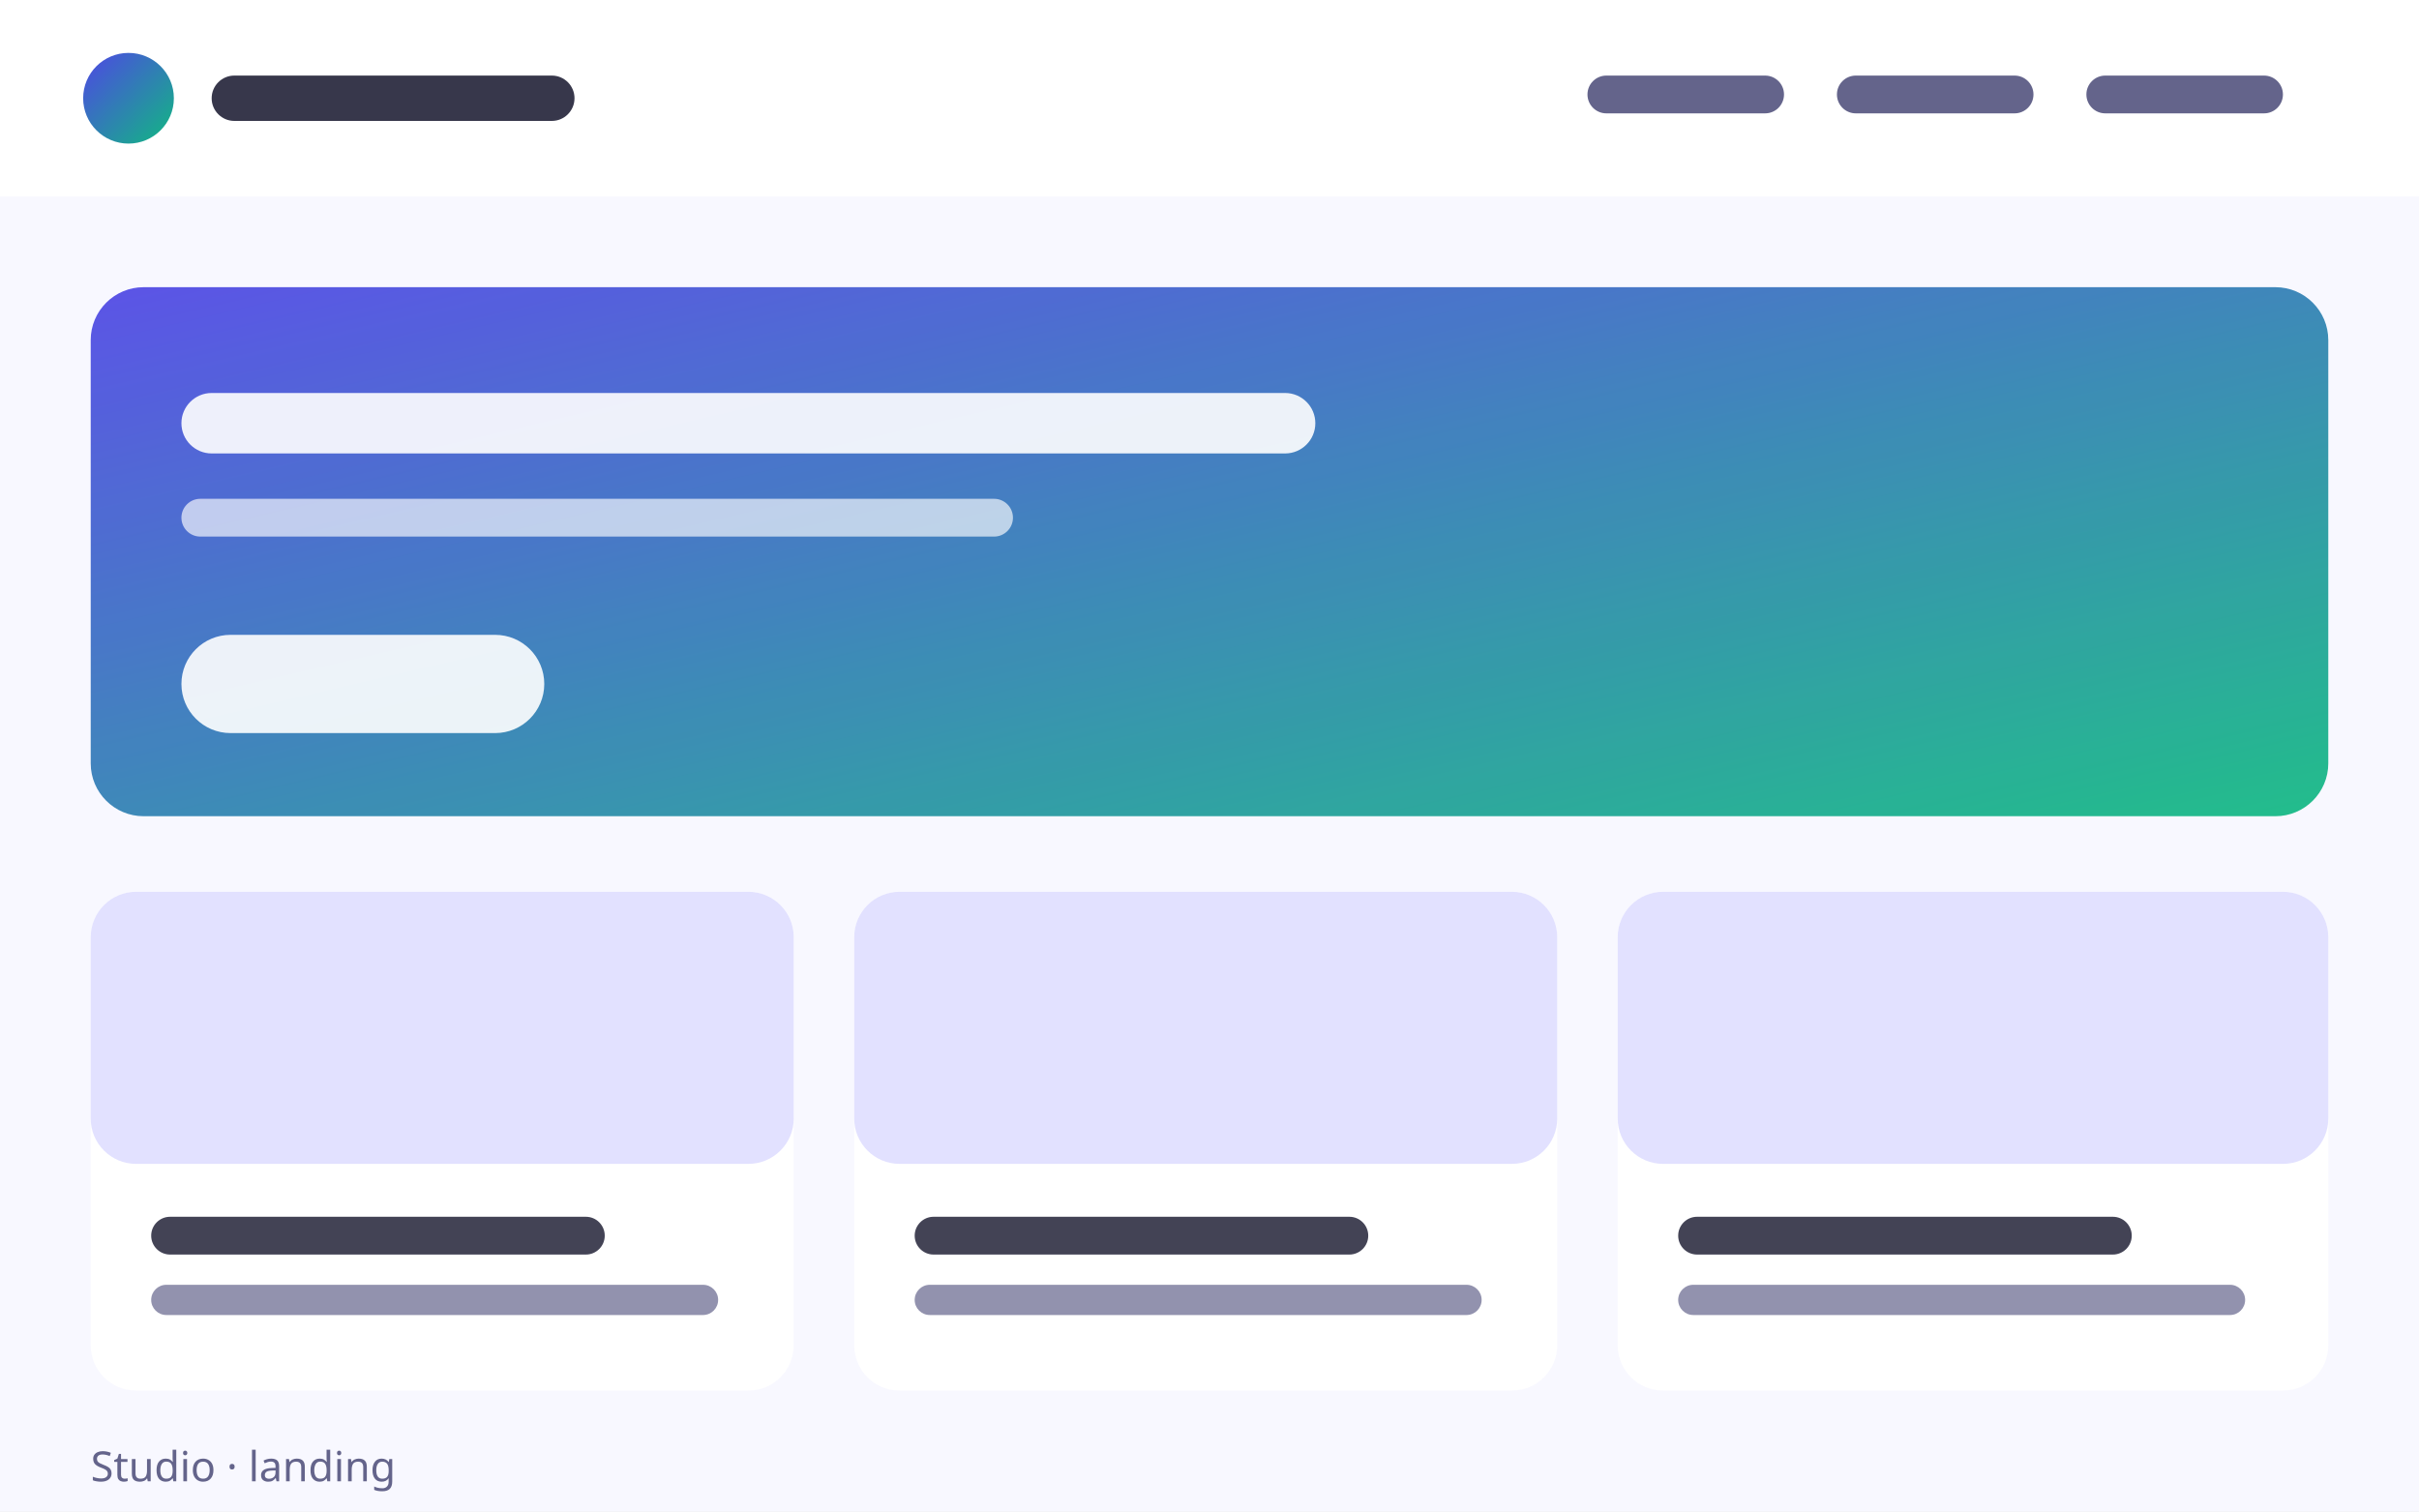
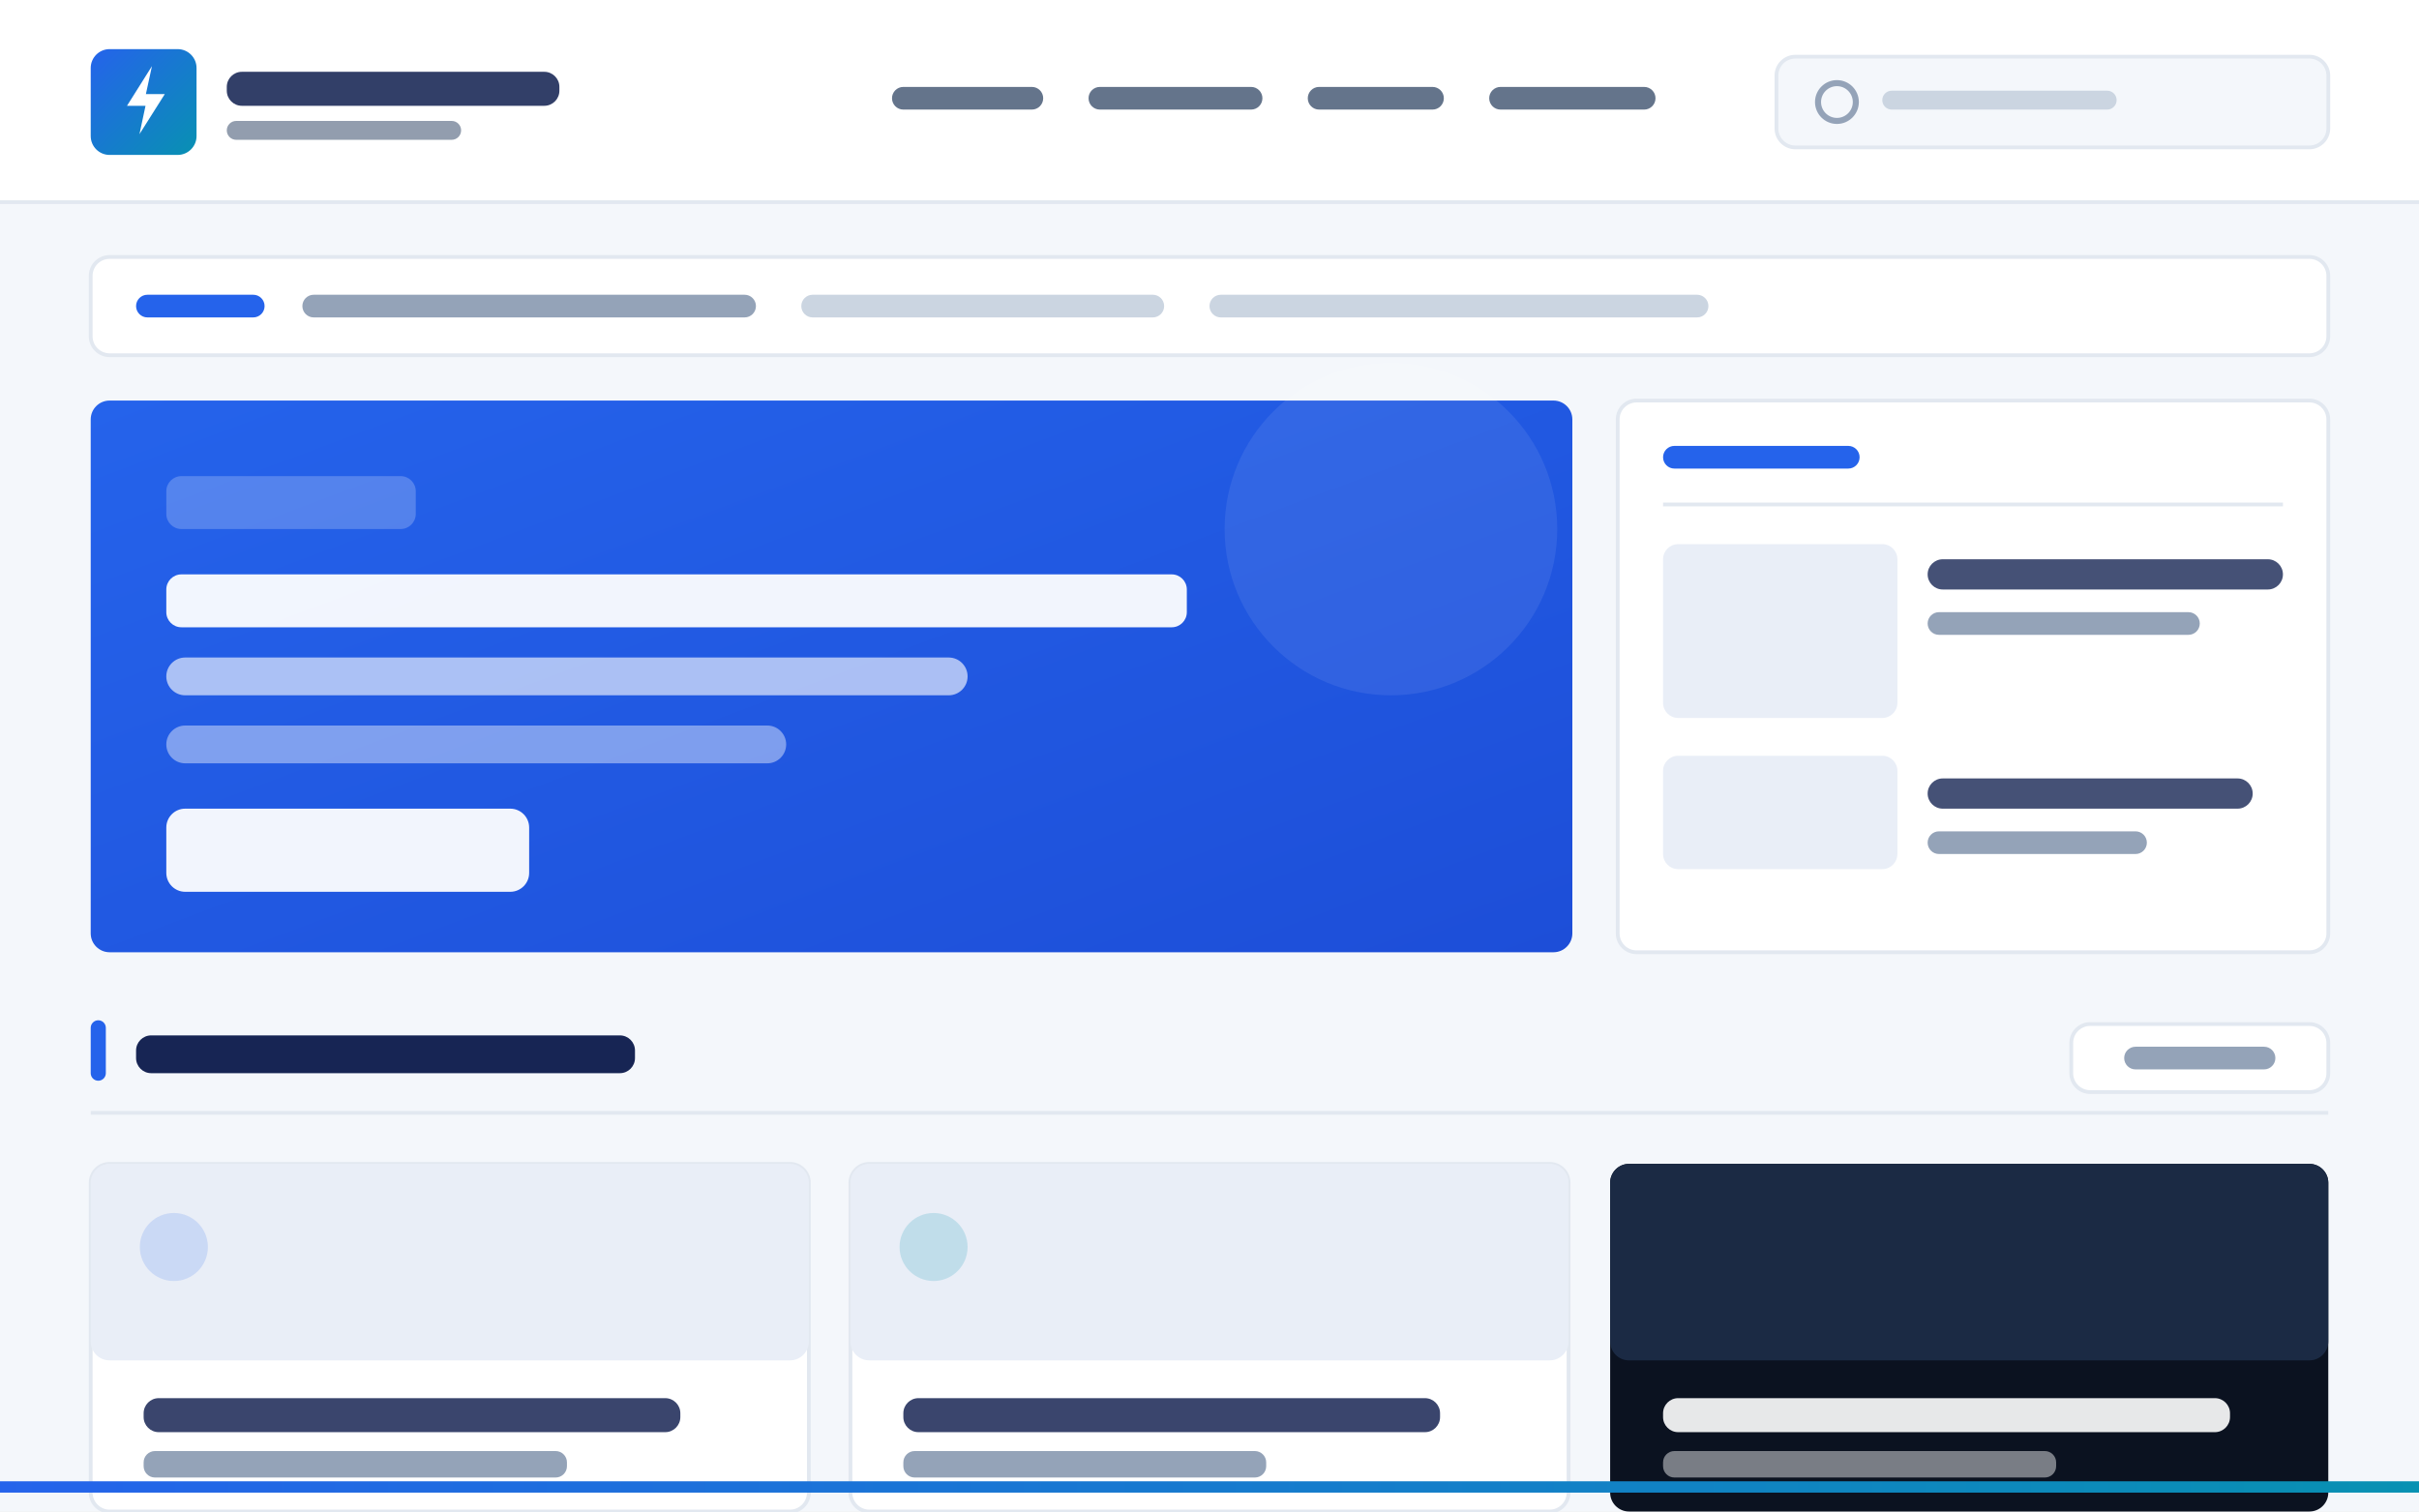
<svg xmlns="http://www.w3.org/2000/svg" viewBox="0 0 640 400" role="img" aria-label="Pratinjau tema Studio">
  <defs>
-     <linearGradient id="hero" x1="0" y1="0" x2="1" y2="1">
-       <stop offset="0" stop-color="#4f46e5" />
-       <stop offset="1" stop-color="#10b981" />
+     <linearGradient id="amp-brand" x1="0" y1="0" x2="1" y2="1">
+       <stop offset="0" stop-color="#2563eb" />
+       <stop offset="1" stop-color="#0891b2" />
+     </linearGradient>
+     <linearGradient id="amp-hero" x1="0" y1="0" x2="1" y2="1">
+       <stop offset="0" stop-color="#2563eb" />
+       <stop offset="1" stop-color="#1d4ed8" />
+     </linearGradient>
+     <linearGradient id="amp-hairline" x1="0" y1="0" x2="1" y2="0">
+       <stop offset="0" stop-color="#2563eb" />
+       <stop offset="1" stop-color="#0891b2" />
    </linearGradient>
  </defs>
-   <rect width="640" height="400" fill="#f8f8ff" />
-   <rect x="0" y="0" width="640" height="52" fill="#ffffff" />
-   <circle cx="34" cy="26" r="12" fill="url(#hero)" />
-   <rect x="56" y="20" width="96" height="12" rx="6" fill="#14142b" opacity=".85" />
-   <rect x="420" y="20" width="52" height="10" rx="5" fill="#64648b" />
-   <rect x="486" y="20" width="52" height="10" rx="5" fill="#64648b" />
-   <rect x="552" y="20" width="52" height="10" rx="5" fill="#64648b" />
-   <rect x="24" y="76" width="592" height="140" rx="14" fill="url(#hero)" opacity=".92" />
-   <rect x="48" y="104" width="300" height="16" rx="8" fill="#ffffff" opacity=".9" />
-   <rect x="48" y="132" width="220" height="10" rx="5" fill="#ffffff" opacity=".65" />
-   <rect x="48" y="168" width="96" height="26" rx="13" fill="#ffffff" opacity=".9" />
-   <rect x="24" y="236" width="186" height="132" rx="12" fill="#ffffff" />
-   <rect x="24" y="236" width="186" height="72" rx="12" fill="#e2e1ff" />
-   <rect x="40" y="322" width="120" height="10" rx="5" fill="#14142b" opacity=".8" />
-   <rect x="40" y="340" width="150" height="8" rx="4" fill="#64648b" opacity=".7" />
-   <rect x="226" y="236" width="186" height="132" rx="12" fill="#ffffff" />
-   <rect x="226" y="236" width="186" height="72" rx="12" fill="#e2e1ff" />
-   <rect x="242" y="322" width="120" height="10" rx="5" fill="#14142b" opacity=".8" />
-   <rect x="242" y="340" width="150" height="8" rx="4" fill="#64648b" opacity=".7" />
-   <rect x="428" y="236" width="188" height="132" rx="12" fill="#ffffff" />
-   <rect x="428" y="236" width="188" height="72" rx="12" fill="#e2e1ff" />
-   <rect x="444" y="322" width="120" height="10" rx="5" fill="#14142b" opacity=".8" />
-   <rect x="444" y="340" width="150" height="8" rx="4" fill="#64648b" opacity=".7" />
-   <text x="24" y="392" font-family="system-ui, sans-serif" font-size="11" fill="#64648b">Studio · landing</text>
+   <rect width="640" height="400" fill="#f4f7fb" />
+   <rect x="0" y="0" width="640" height="54" fill="#ffffff" />
+   <rect x="0" y="53" width="640" height="1" fill="#e2e8f0" />
+   <rect x="24" y="13" width="28" height="28" rx="5" fill="url(#amp-brand)" />
+   <path d="M40.2 17.5 33.6 28h4.9l-1.6 7.5 6.7-10.6h-5z" fill="#ffffff" />
+   <rect x="60" y="19" width="88" height="9" rx="4" fill="#172554" opacity=".88" />
+   <rect x="60" y="32" width="62" height="5" rx="2.5" fill="#64748b" opacity=".7" />
+   <rect x="236" y="23" width="40" height="6" rx="3" fill="#64748b" />
+   <rect x="288" y="23" width="46" height="6" rx="3" fill="#64748b" />
+   <rect x="346" y="23" width="36" height="6" rx="3" fill="#64748b" />
+   <rect x="394" y="23" width="44" height="6" rx="3" fill="#64748b" />
+   <rect x="470" y="15" width="146" height="24" rx="5" fill="#f4f7fb" stroke="#e2e8f0" />
+   <circle cx="486" cy="27" r="5" fill="none" stroke="#94a3b8" stroke-width="1.6" />
+   <rect x="498" y="24" width="62" height="5" rx="2.5" fill="#cbd5e1" />
+   <rect x="24" y="68" width="592" height="26" rx="5" fill="#ffffff" stroke="#e2e8f0" />
+   <rect x="36" y="78" width="34" height="6" rx="3" fill="#2563eb" />
+   <rect x="80" y="78" width="120" height="6" rx="3" fill="#94a3b8" />
+   <rect x="212" y="78" width="96" height="6" rx="3" fill="#cbd5e1" />
+   <rect x="320" y="78" width="132" height="6" rx="3" fill="#cbd5e1" />
+   <rect x="24" y="106" width="392" height="146" rx="5" fill="url(#amp-hero)" />
+   <circle cx="368" cy="140" r="44" fill="#ffffff" opacity=".08" />
+   <rect x="44" y="126" width="66" height="14" rx="4" fill="#ffffff" opacity=".22" />
+   <rect x="44" y="152" width="270" height="14" rx="4" fill="#ffffff" opacity=".94" />
+   <rect x="44" y="174" width="212" height="10" rx="5" fill="#ffffff" opacity=".62" />
+   <rect x="44" y="192" width="164" height="10" rx="5" fill="#ffffff" opacity=".42" />
+   <rect x="44" y="214" width="96" height="22" rx="5" fill="#ffffff" opacity=".94" />
+   <rect x="428" y="106" width="188" height="146" rx="5" fill="#ffffff" stroke="#e2e8f0" />
+   <rect x="440" y="118" width="52" height="6" rx="3" fill="#2563eb" />
+   <rect x="440" y="133" width="164" height="1" fill="#e2e8f0" />
+   <rect x="440" y="144" width="62" height="46" rx="4" fill="#e9eef7" />
+   <rect x="510" y="148" width="94" height="8" rx="4" fill="#172554" opacity=".8" />
+   <rect x="510" y="162" width="72" height="6" rx="3" fill="#94a3b8" />
+   <rect x="440" y="200" width="62" height="30" rx="4" fill="#e9eef7" />
+   <rect x="510" y="206" width="86" height="8" rx="4" fill="#172554" opacity=".8" />
+   <rect x="510" y="220" width="58" height="6" rx="3" fill="#94a3b8" />
+   <rect x="24" y="270" width="4" height="16" rx="2" fill="#2563eb" />
+   <rect x="36" y="274" width="132" height="10" rx="4" fill="#172554" />
+   <rect x="548" y="271" width="68" height="18" rx="5" fill="#ffffff" stroke="#e2e8f0" />
+   <rect x="562" y="277" width="40" height="6" rx="3" fill="#94a3b8" />
+   <rect x="24" y="294" width="592" height="1" fill="#e2e8f0" />
+   <g>
+     <rect x="24" y="308" width="190" height="92" rx="5" fill="#ffffff" stroke="#e2e8f0" />
+     <rect x="24" y="308" width="190" height="52" rx="5" fill="#e9eef7" />
+     <circle cx="46" cy="330" r="9" fill="#2563eb" opacity=".16" />
+     <rect x="38" y="370" width="142" height="9" rx="4" fill="#172554" opacity=".85" />
+     <rect x="38" y="384" width="112" height="7" rx="3" fill="#94a3b8" />
+   </g>
+   <g>
+     <rect x="225" y="308" width="190" height="92" rx="5" fill="#ffffff" stroke="#e2e8f0" />
+     <rect x="225" y="308" width="190" height="52" rx="5" fill="#e9eef7" />
+     <circle cx="247" cy="330" r="9" fill="#0891b2" opacity=".18" />
+     <rect x="239" y="370" width="142" height="9" rx="4" fill="#172554" opacity=".85" />
+     <rect x="239" y="384" width="96" height="7" rx="3" fill="#94a3b8" />
+   </g>
+   <g>
+     <rect x="426" y="308" width="190" height="92" rx="5" fill="#0b1220" />
+     <rect x="426" y="308" width="190" height="52" rx="5" fill="#1b2a44" />
+     <rect x="440" y="370" width="150" height="9" rx="4" fill="#ffffff" opacity=".9" />
+     <rect x="440" y="384" width="104" height="7" rx="3" fill="#ffffff" opacity=".45" />
+   </g>
+   <rect x="0" y="392" width="640" height="3" fill="url(#amp-hairline)" />
</svg>
